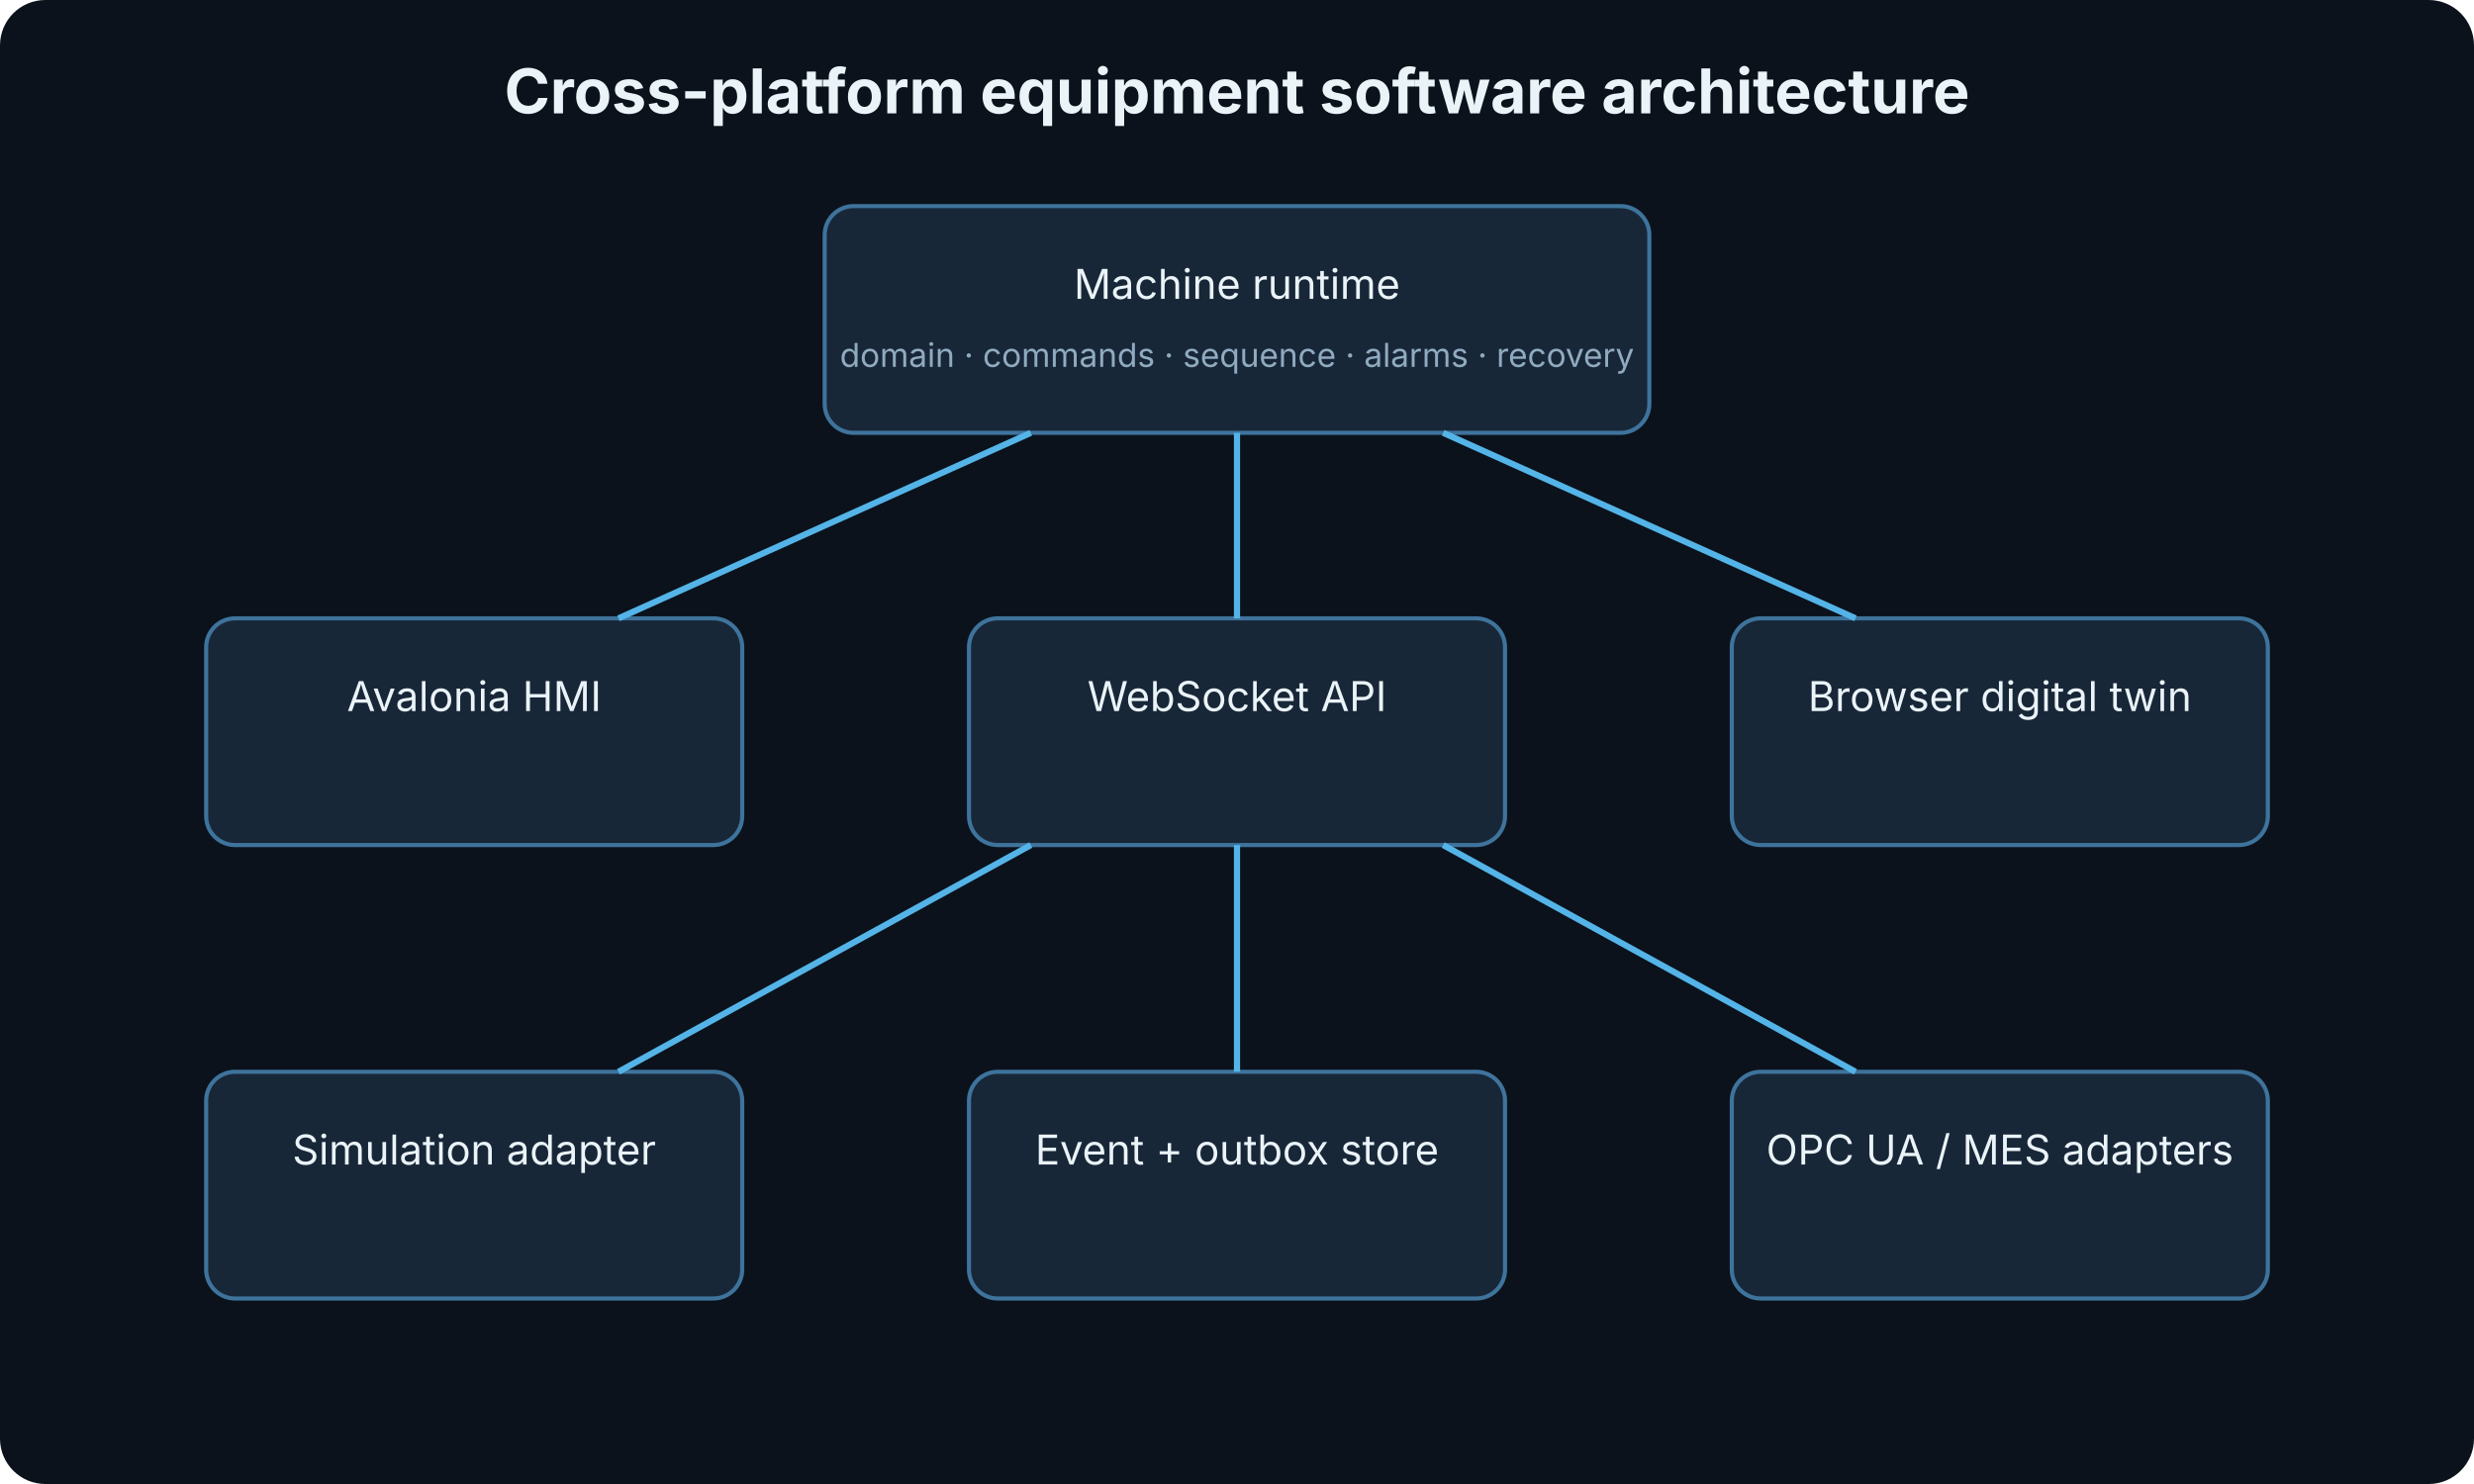
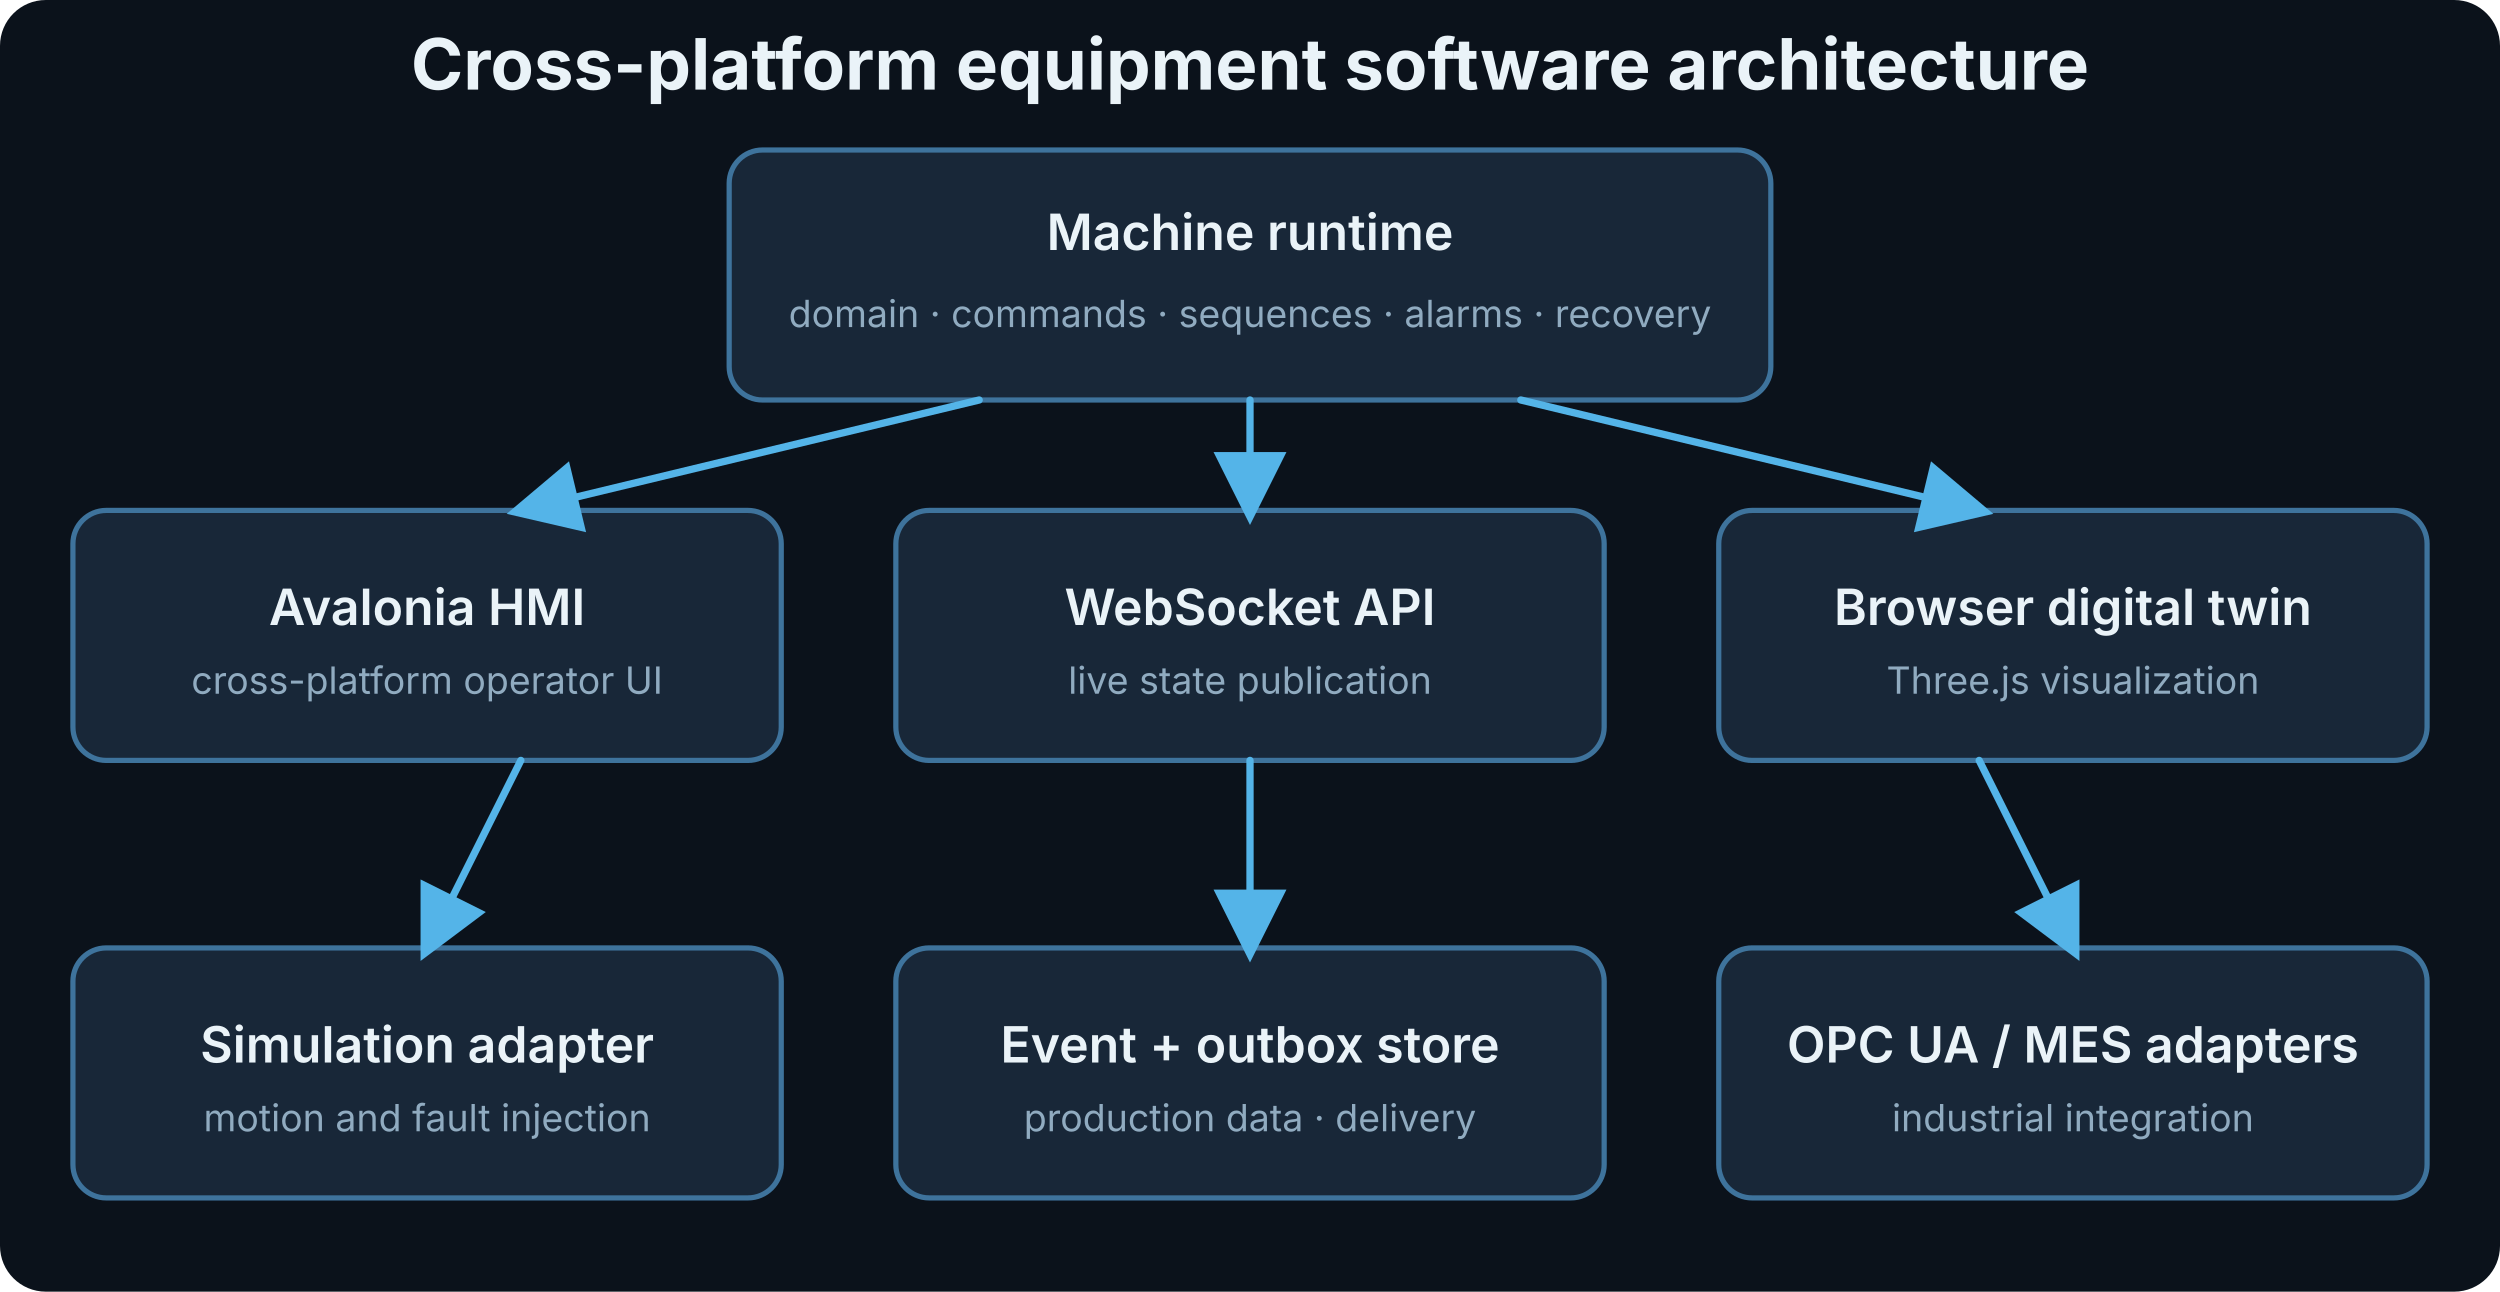
- <svg xmlns="http://www.w3.org/2000/svg" width="1200" height="720" viewBox="0 0 1200 720">
-   <rect width="1200" height="720" rx="22" fill="#0b121b" />
-   <g font-family="Inter,Arial" text-anchor="middle">
-     <text x="600" y="55" fill="#eaf3f8" font-size="30" font-weight="700">Cross-platform equipment software architecture</text>
-     <g fill="#182738" stroke="#3e739c" stroke-width="2">
-       <rect x="400" y="100" width="400" height="110" rx="14" />
-       <rect x="100" y="300" width="260" height="110" rx="14" />
-       <rect x="470" y="300" width="260" height="110" rx="14" />
-       <rect x="840" y="300" width="260" height="110" rx="14" />
-       <rect x="100" y="520" width="260" height="110" rx="14" />
-       <rect x="470" y="520" width="260" height="110" rx="14" />
-       <rect x="840" y="520" width="260" height="110" rx="14" />
+ <svg xmlns="http://www.w3.org/2000/svg" width="1200" height="620" viewBox="0 0 1200 620" preserveAspectRatio="xMidYMid meet" role="img" aria-labelledby="title description">
+   <defs>
+     <marker id="arrow" markerWidth="10" markerHeight="10" refX="8" refY="5" orient="auto" markerUnits="strokeWidth">
+       <path d="M0,0 L10,5 L0,10 Z" fill="#54b4e8" />
+     </marker>
+   </defs>
+   <rect width="1200" height="620" rx="22" fill="#0b121b" />
+   <g font-family="Inter, Arial, sans-serif" text-anchor="middle">
+     <text x="600" y="43" fill="#eaf3f8" font-size="34" font-weight="700">
+       Cross-platform equipment software architecture
+     </text>
+     <g fill="#182738" stroke="#3e739c" stroke-width="2.5">
+       <rect x="350" y="72" width="500" height="120" rx="16" />
+       <rect x="35" y="245" width="340" height="120" rx="16" />
+       <rect x="430" y="245" width="340" height="120" rx="16" />
+       <rect x="825" y="245" width="340" height="120" rx="16" />
+       <rect x="35" y="455" width="340" height="120" rx="16" />
+       <rect x="430" y="455" width="340" height="120" rx="16" />
+       <rect x="825" y="455" width="340" height="120" rx="16" />
    </g>
-     <g fill="#eaf3f8" font-size="20">
-       <text x="600" y="145">Machine runtime</text>
-       <text x="600" y="178" fill="#90abc0" font-size="16">domain · commands · sequence · alarms · recovery</text>
-       <text x="230" y="345">Avalonia HMI</text>
-       <text x="600" y="345">WebSocket API</text>
-       <text x="970" y="345">Browser digital twin</text>
-       <text x="230" y="565">Simulation adapter</text>
-       <text x="600" y="565">Event + outbox store</text>
-       <text x="970" y="565">OPC UA / MES adapters</text>
+     <g fill="#eaf3f8" font-size="24" font-weight="600">
+       <text x="600" y="120">Machine runtime</text>
+       <text x="205" y="300">Avalonia HMI</text>
+       <text x="600" y="300">WebSocket API</text>
+       <text x="995" y="300">Browser digital twin</text>
+       <text x="205" y="510">Simulation adapter</text>
+       <text x="600" y="510">Event + outbox store</text>
+       <text x="995" y="510">OPC UA / MES adapters</text>
    </g>
-     <g stroke="#54b4e8" stroke-width="3" fill="none">
-       <path d="M500 210L300 300" />
-       <path d="M600 210v90" />
-       <path d="M700 210l200 90" />
-       <path d="M500 410L300 520" />
-       <path d="M600 410v110" />
-       <path d="M700 410l200 110" />
+     <g fill="#90abc0" font-size="18">
+       <text x="600" y="157">
+         domain · commands · sequences · alarms · recovery
+       </text>
+       <text x="205" y="333">cross-platform operator UI</text>
+       <text x="600" y="333">live state publication</text>
+       <text x="995" y="333">Three.js visualization</text>
+       <text x="205" y="543">motion and fault injection</text>
+       <text x="600" y="543">production data · delivery</text>
+       <text x="995" y="543">industrial integration</text>
+     </g>
+     <g stroke="#54b4e8" stroke-width="3.5" fill="none" stroke-linecap="round" marker-end="url(#arrow)">
+       <path d="M470 192 L250 245" />
+       <path d="M600 192 L600 245" />
+       <path d="M730 192 L950 245" />
+       <path d="M250 365 L205 455" />
+       <path d="M600 365 L600 455" />
+       <path d="M950 365 L995 455" />
    </g>
  </g>
</svg>
